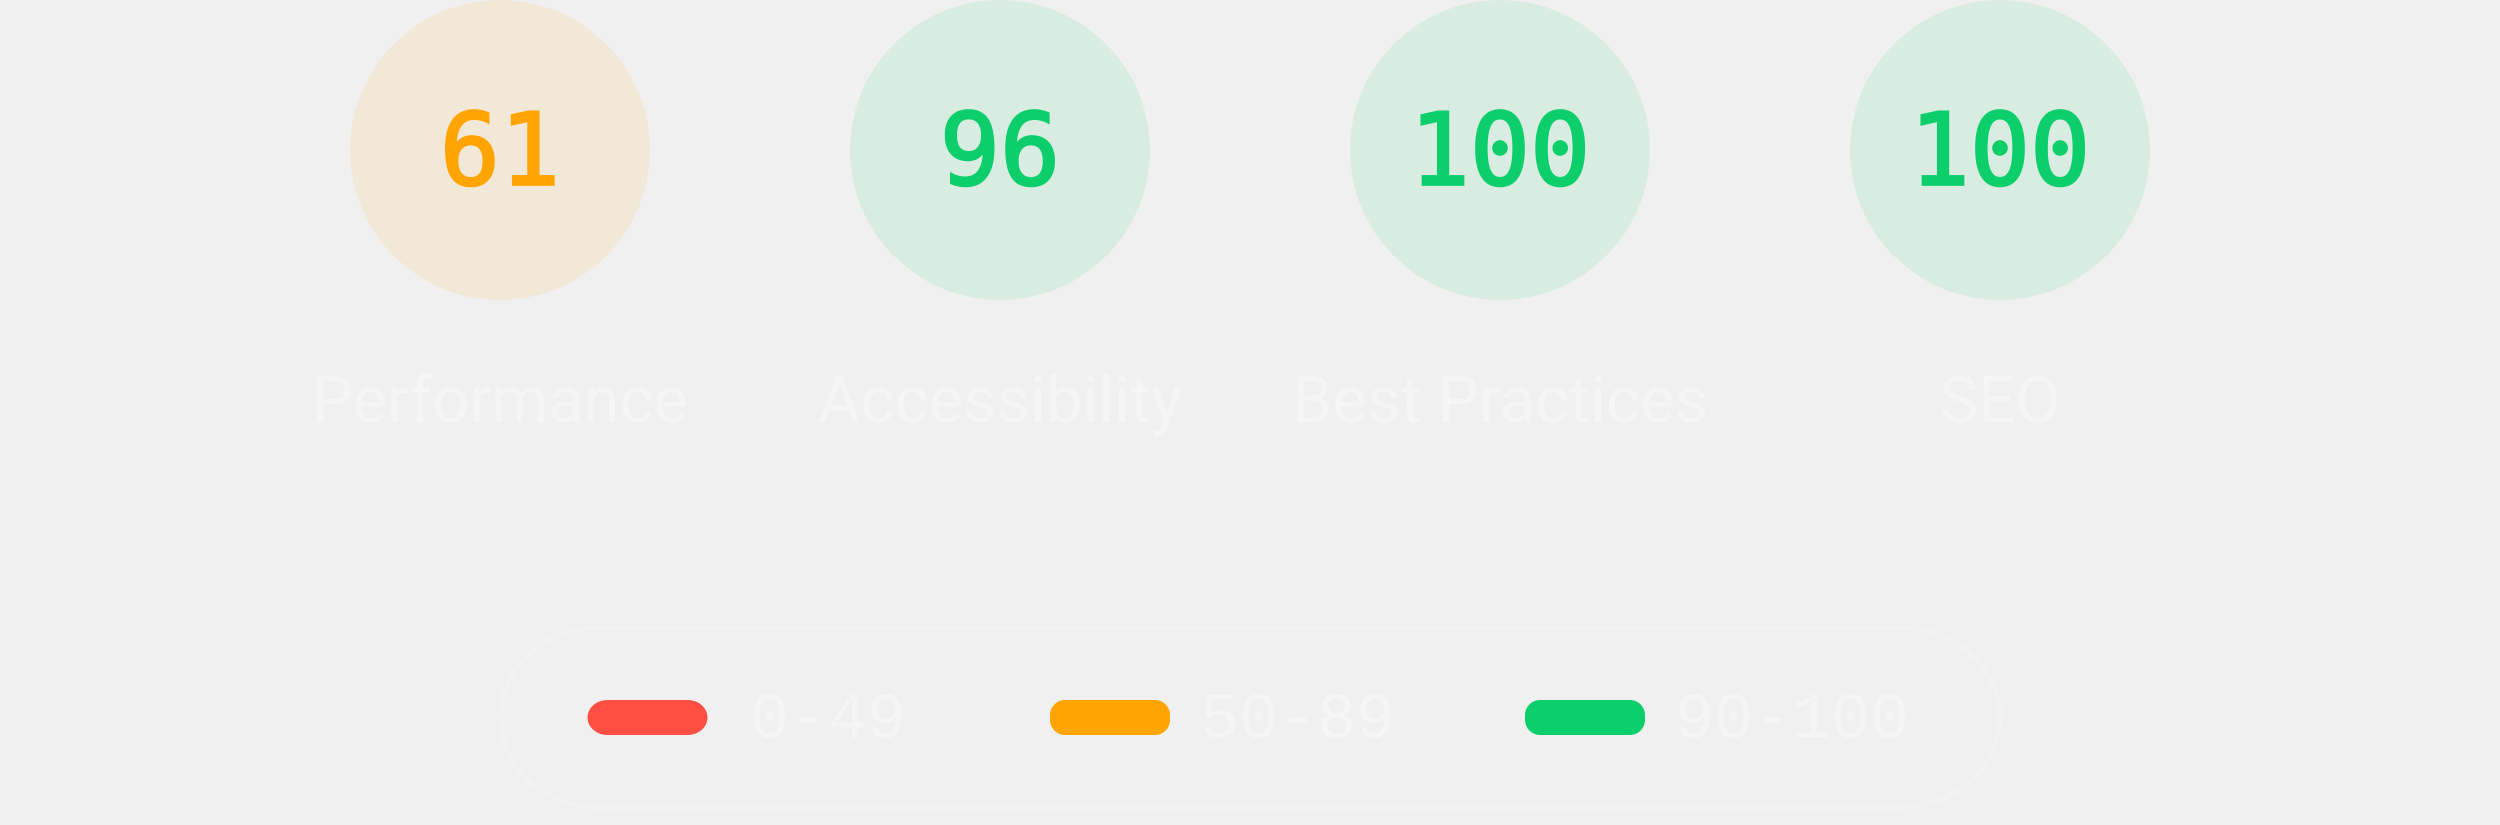
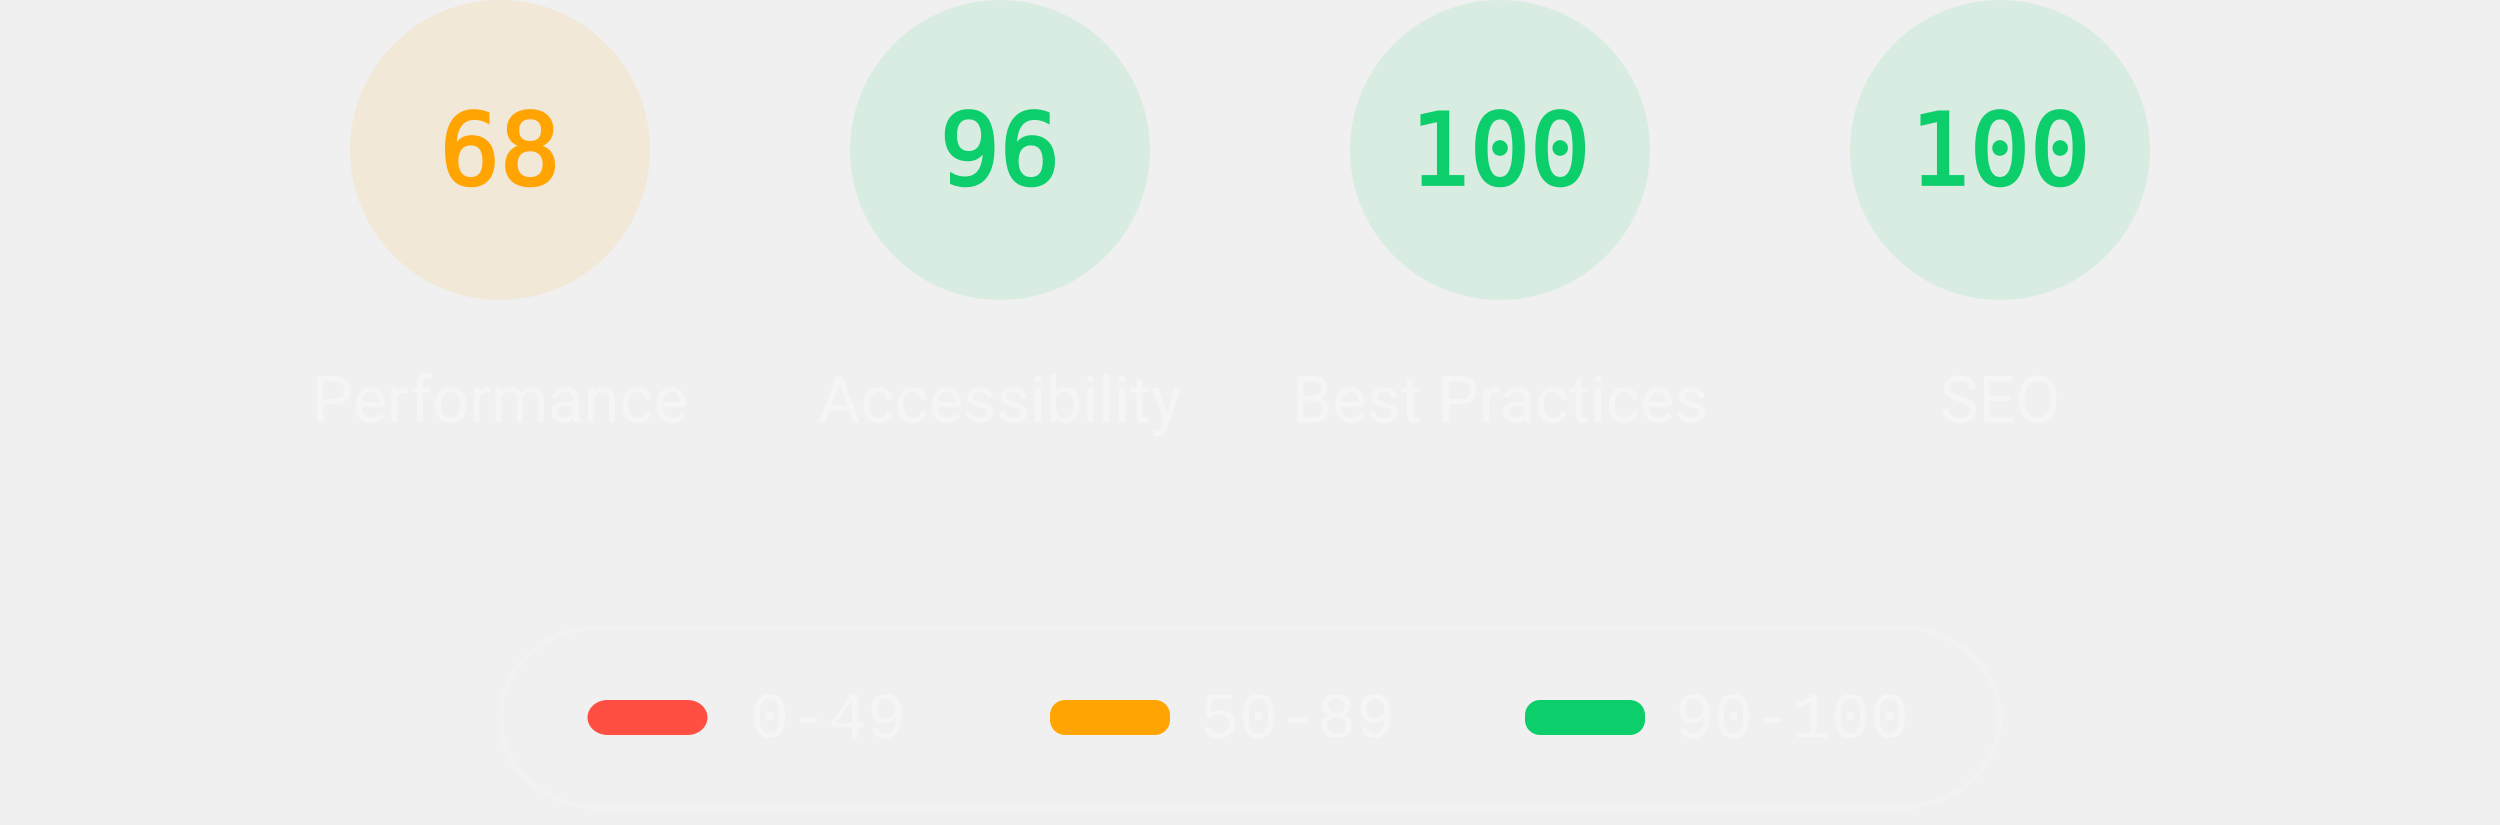
<svg xmlns="http://www.w3.org/2000/svg" class="theme--dark" fill="none" width="1000" height="330">
  <style>
			.gauge-base {
				opacity: 0.1
			}

			.gauge-arc {
				fill: none;
				animation-delay: 250ms;
				stroke-linecap: round;
				transform: rotate(-90deg);
				transform-origin: 100px 60px;
				animation: load-gauge 1s ease forwards
			}

			.guage-text {
				font-size: 40px;
				font-family: monospace;
				text-align: center
			}

			.guage-red {
				color: #ff4e42;
				fill: #ff4e42;
				stroke: #ff4e42
			}
			.guage-orange {
				color: #ffa400;
				fill: #ffa400;
				stroke: #ffa400
			}
			.guage-green {
				color: #0cce6b;
				fill: #0cce6b;
				stroke: #0cce6b
			}
			.theme--agnostic .guage-undefined {
				color: #5c5c5c;
				fill: #5c5c5c;
				stroke: #5c5c5c
			}
			.theme--light .guage-undefined {
				color: #1e1e1e;
				fill: #1e1e1e;
				stroke: #1e1e1e
			}
			.theme--dark .guage-undefined {
				color: #f5f5f5;
				fill: #f5f5f5;
				stroke: #f5f5f5
			}

			.guage-title {
				stroke: none;
				font-size: 26px;
				line-height: 26px;
				font-family: Roboto, Halvetica, Arial, sans-serif
			}
			.metric.guage-title {
				font-family: 'Courier New', Courier, monospace
			}
			.theme--agnostic .guage-title {
				color: #737373;
				fill: #737373
			}
			.theme--light .guage-title {
				color: #212121;
				fill: #212121
			}
			.theme--dark .guage-title {
				color: #f5f5f5;
				fill: #f5f5f5
			}

			@keyframes load-gauge {
				from {
					stroke-dasharray: 0 352.858
				}
			}
			.lh-gauge--pwa__disc {
				fill: #e0e0e0
			}
			.lh-gauge--pwa__logo {
				position: relative;
				fill: #b0b0b0
			}
			.lh-gauge--pwa__invisible {
				display: none
			}
			.lh-gauge--pwa__visible {
				display: inline
			}
			.guage-invisible {
				display: none
			}
			.lh-gauge--pwa__logo--primary-color {
				fill: #304ffe
			}
			.theme--agnostic .lh-gauge--pwa__logo--secondary-color {
				fill: #787878
			}
			.theme--light .lh-gauge--pwa__logo--secondary-color {
				fill: #3d3d3d
			}
			.theme--dark .lh-gauge--pwa__logo--secondary-color {
				fill: #d8b6b6
			}
			.theme--light #svg_2 {
				stroke: #00000022
			}
			.theme--agnostic #svg_2 {
				stroke: #616161
			}
			.theme--light #svg_2 {
				stroke: #00000022
			}
			.theme--dark #svg_2 {
				stroke: #f5f5f566
			}
		</style>
  <svg class="guage-div guage-perf guage-orange" viewBox="0 0 200 200" width="200" height="200" x="100" y="0">
    <circle class="gauge-base" r="56" cx="100" cy="60" stroke-width="8" />
-     <circle class="gauge-arc guage-arc-1" r="56" cx="100" cy="60" stroke-width="8" style="stroke-dasharray: 214.633, 351.858;" />
-     <text class="guage-text" x="100px" y="60px" alignment-baseline="central" dominant-baseline="central" text-anchor="middle">61</text>
+     <circle class="gauge-arc guage-arc-1" r="56" cx="100" cy="60" stroke-width="8" style="stroke-dasharray: 239.263, 351.858;" />
+     <text class="guage-text" x="100px" y="60px" alignment-baseline="central" dominant-baseline="central" text-anchor="middle">68</text>
    <text class="guage-title" x="100px" y="160px" alignment-baseline="central" dominant-baseline="central" text-anchor="middle">Performance</text>
  </svg>
  <svg class="guage-div guage-acc guage-green" viewBox="0 0 200 200" width="200" height="200" x="300" y="0">
    <circle class="gauge-base" r="56" cx="100" cy="60" stroke-width="8" />
    <circle class="gauge-arc guage-arc-2" r="56" cx="100" cy="60" stroke-width="8" style="stroke-dasharray: 337.784, 351.858;" />
    <text class="guage-text" x="100px" y="60px" alignment-baseline="central" dominant-baseline="central" text-anchor="middle">96</text>
    <text class="guage-title" x="100px" y="160px" alignment-baseline="central" dominant-baseline="central" text-anchor="middle">Accessibility</text>
  </svg>
  <svg class="guage-div guage-best guage-green" viewBox="0 0 200 200" width="200" height="200" x="500" y="0">
    <circle class="gauge-base" r="56" cx="100" cy="60" stroke-width="8" />
    <circle class="gauge-arc guage-arc-3" r="56" cx="100" cy="60" stroke-width="8" style="stroke-dasharray: 351.858, 351.858;" />
    <text class="guage-text" x="100px" y="60px" alignment-baseline="central" dominant-baseline="central" text-anchor="middle">100</text>
    <text class="guage-title" x="100px" y="160px" alignment-baseline="central" dominant-baseline="central" text-anchor="middle">Best Practices</text>
  </svg>
  <svg class="guage-div guage-seo guage-green" viewBox="0 0 200 200" width="200" height="200" x="700" y="0">
    <circle class="gauge-base" r="56" cx="100" cy="60" stroke-width="8" />
    <circle class="gauge-arc guage-arc-4" r="56" cx="100" cy="60" stroke-width="8" style="stroke-dasharray: 351.858, 351.858;" />
    <text class="guage-text" x="100px" y="60px" alignment-baseline="central" dominant-baseline="central" text-anchor="middle">100</text>
    <text class="guage-title" x="100px" y="160px" alignment-baseline="central" dominant-baseline="central" text-anchor="middle">SEO</text>
  </svg>
  <svg class="guage-div guage-pwa guage-invisible" viewBox="0 0 200 200" width="200" height="200" x="900" y="0">
    <svg viewBox="0 0 60 60" width="112" height="112" x="44" y="4">
      <defs>
        <linearGradient id="lh-gauge--pwa__check-circle__gradient-0" x1="50%" y1="0%" x2="50%" y2="100%">
          <stop stop-color="#00C852" offset="0%" />
          <stop stop-color="#009688" offset="100%" />
        </linearGradient>
        <linearGradient id="lh-gauge--pwa__installable__shadow-gradient-0" x1="76.056%" x2="24.111%" y1="82.995%" y2="24.735%">
          <stop stop-color="#A5D6A7" offset="0%" />
          <stop stop-color="#80CBC4" offset="100%" />
        </linearGradient>
        <linearGradient id="lh-gauge--pwa__fast-reliable__shadow-gradient-0" x1="76.056%" y1="82.995%" x2="25.678%" y2="26.493%">
          <stop stop-color="#64B5F6" offset="0%" />
          <stop stop-color="#2979FF" offset="100%" />
        </linearGradient>
        <g id="lh-gauge--pwa__fast-reliable-badge-0">
          <circle fill="#FFFFFF" cx="10" cy="10" r="10" />
          <path fill="#304FFE" d="M10 3.58l5.25 2.34v3.5c0 3.23-2.24 6.26-5.25 7-3.01-.74-5.25-3.77-5.25-7v-3.5L10 3.58zm-.47 10.74l2.76-4.83.03-.07c.04-.08 0-.24-.22-.24h-1.64l.47-3.26h-.47l-2.7 4.77c-.02.01.05-.1-.04.05-.09.16-.1.31.18.31h1.63l-.47 3.27h.47z" />
        </g>
        <g id="lh-gauge--pwa__installable-badge-0">
          <circle fill="#FFFFFF" cx="10" cy="10" r="10" />
          <path fill="#009688" d="M10 4.167A5.835 5.835 0 0 0 4.167 10 5.835 5.835 0 0 0 10 15.833 5.835 5.835 0 0 0 15.833 10 5.835 5.835 0 0 0 10 4.167zm2.917 6.416h-2.334v2.334H9.417v-2.334H7.083V9.417h2.334V7.083h1.166v2.334h2.334v1.166z" />
        </g>
      </defs>
      <g stroke="none" fill-rule="nonzero">
        <circle class="lh-gauge--pwa__disc" cx="30" cy="30" r="30" />
        <g class="lh-gauge--pwa__logo">
          <path d="M35.66 19.39l.7-1.75h2L37.4 15 38.6 12l3.4 9h-2.51l-.58-1.61z" />
          <path d="M33.52 21l3.65-9h-2.42l-2.5 5.82L30.5 12h-1.86l-1.9 5.82-1.35-2.65-1.21 3.72L25.4 21h2.38l1.72-5.2 1.64 5.2z" />
          <path fill-rule="nonzero" d="M20.3 17.91h1.48c.45 0 .85-.05 1.2-.15l.39-1.18 1.07-3.3a2.64 2.64 0 0 0-.28-.37c-.55-.6-1.36-.91-2.42-.91H18v9h2.3V17.9zm1.96-3.84c.22.22.33.5.33.87 0 .36-.1.65-.29.87-.2.23-.59.35-1.15.35h-.86v-2.41h.87c.52 0 .89.1 1.1.32z" />
        </g>
        <rect class="lh-gauge--pwa__component lh-gauge--pwa__na-line lh-gauge--pwa__invisible" fill="#FFFFFF" x="20" y="32" width="20" height="4" rx="2" />
        <g class="lh-gauge--pwa__component lh-gauge--pwa__fast-reliable-badge lh-gauge--pwa__invisible" transform="translate(20, 29)">
          <path fill="url(#lh-gauge--pwa__fast-reliable__shadow-gradient-0)" d="M33.63 19.49A30 30 0 0 1 16.2 30.36L3 17.14 17.14 3l16.49 16.49z" />
          <use href="#lh-gauge--pwa__fast-reliable-badge-0" />
        </g>
        <g class="lh-gauge--pwa__component lh-gauge--pwa__installable-badge lh-gauge--pwa__invisible" transform="translate(20, 29)">
          <path fill="url(#lh-gauge--pwa__installable__shadow-gradient-0)" d="M33.629 19.487c-4.272 5.453-10.391 9.39-17.415 10.869L3 17.142 17.142 3 33.63 19.487z" />
          <use href="#lh-gauge--pwa__installable-badge-0" />
        </g>
        <g class="lh-gauge--pwa__component lh-gauge--pwa__fast-reliable-installable-badges lh-gauge--pwa__invisible">
          <g transform="translate(8, 29)">
            <path fill="url(#lh-gauge--pwa__fast-reliable__shadow-gradient-0)" d="M16.321 30.463L3 17.143 17.142 3l22.365 22.365A29.864 29.864 0 0 1 22 31c-1.942 0-3.84-.184-5.679-.537z" />
            <use href="#lh-gauge--pwa__fast-reliable-badge-0" />
          </g>
          <g transform="translate(32, 29)">
            <path fill="url(#lh-gauge--pwa__installable__shadow-gradient-0)" d="M25.982 11.84a30.107 30.107 0 0 1-13.08 15.203L3 17.143 17.142 3l8.84 8.84z" />
            <use href="#lh-gauge--pwa__installable-badge-0" />
          </g>
        </g>
        <g class="lh-gauge--pwa__component lh-gauge--pwa__check-circle lh-gauge--pwa__invisible" transform="translate(18, 28)">
          <circle fill="#FFFFFF" cx="12" cy="12" r="12" />
          <path fill="url(#lh-gauge--pwa__check-circle__gradient-0)" d="M12 2a10 10 0 1 0 0 20 10 10 0 0 0 0-20zm-2 15l-5-5 1.41-1.41L10 14.17l7.59-7.59L19 8l-9 9z" />
        </g>
      </g>
    </svg>
    <text class="guage-title" y="160px" alignment-baseline="central" dominant-baseline="central" text-anchor="middle">
      <tspan x="100px" dy="-6px">Progressive</tspan>
      <tspan x="100px" dy="30px">Web App</tspan>
    </text>
  </svg>
  <svg width="604" height="76" x="200" y="250">
    <g>
      <rect fill="none" id="canvas_background" height="80" width="604" y="-1" x="-1" />
      <g display="none" overflow="visible" y="0" x="0" height="100%" width="100%" id="canvasGrid">
        <rect fill="url(#gridpattern)" stroke-width="0" y="0" x="0" height="100%" width="100%" />
      </g>
    </g>
    <g>
      <rect fill-opacity="0" stroke-width="2" rx="40" id="svg_2" height="72" width="600" y="1" x="0" fill="#000000" />
      <rect stroke="#000" rx="8" id="svg_3" height="14" width="48" y="30" x="35" stroke-opacity="null" stroke-width="0" fill="#ff4e42" />
      <rect stroke="#000" rx="6" id="svg_4" height="14" width="48" y="30" x="220" stroke-opacity="null" stroke-width="0" fill="#ffa400" />
      <rect stroke="#000" rx="6" id="svg_5" height="14" width="48" y="30" x="410" stroke-opacity="null" stroke-width="0" fill="#0cce6b" />
      <text class="metric guage-title" xml:space="preserve" text-anchor="start" font-size="26" id="svg_6" y="45" x="100" stroke-opacity="null" stroke-width="0" stroke="#000">0-49</text>
      <text class="metric guage-title" xml:space="preserve" text-anchor="start" font-size="26" id="svg_7" y="45" x="280" stroke-opacity="null" stroke-width="0" stroke="#000">50-89</text>
      <text class="metric guage-title" xml:space="preserve" text-anchor="start" font-size="26" id="svg_8" y="45" x="470" stroke-opacity="null" stroke-width="0" stroke="#000">90-100</text>
    </g>
  </svg>
</svg>
